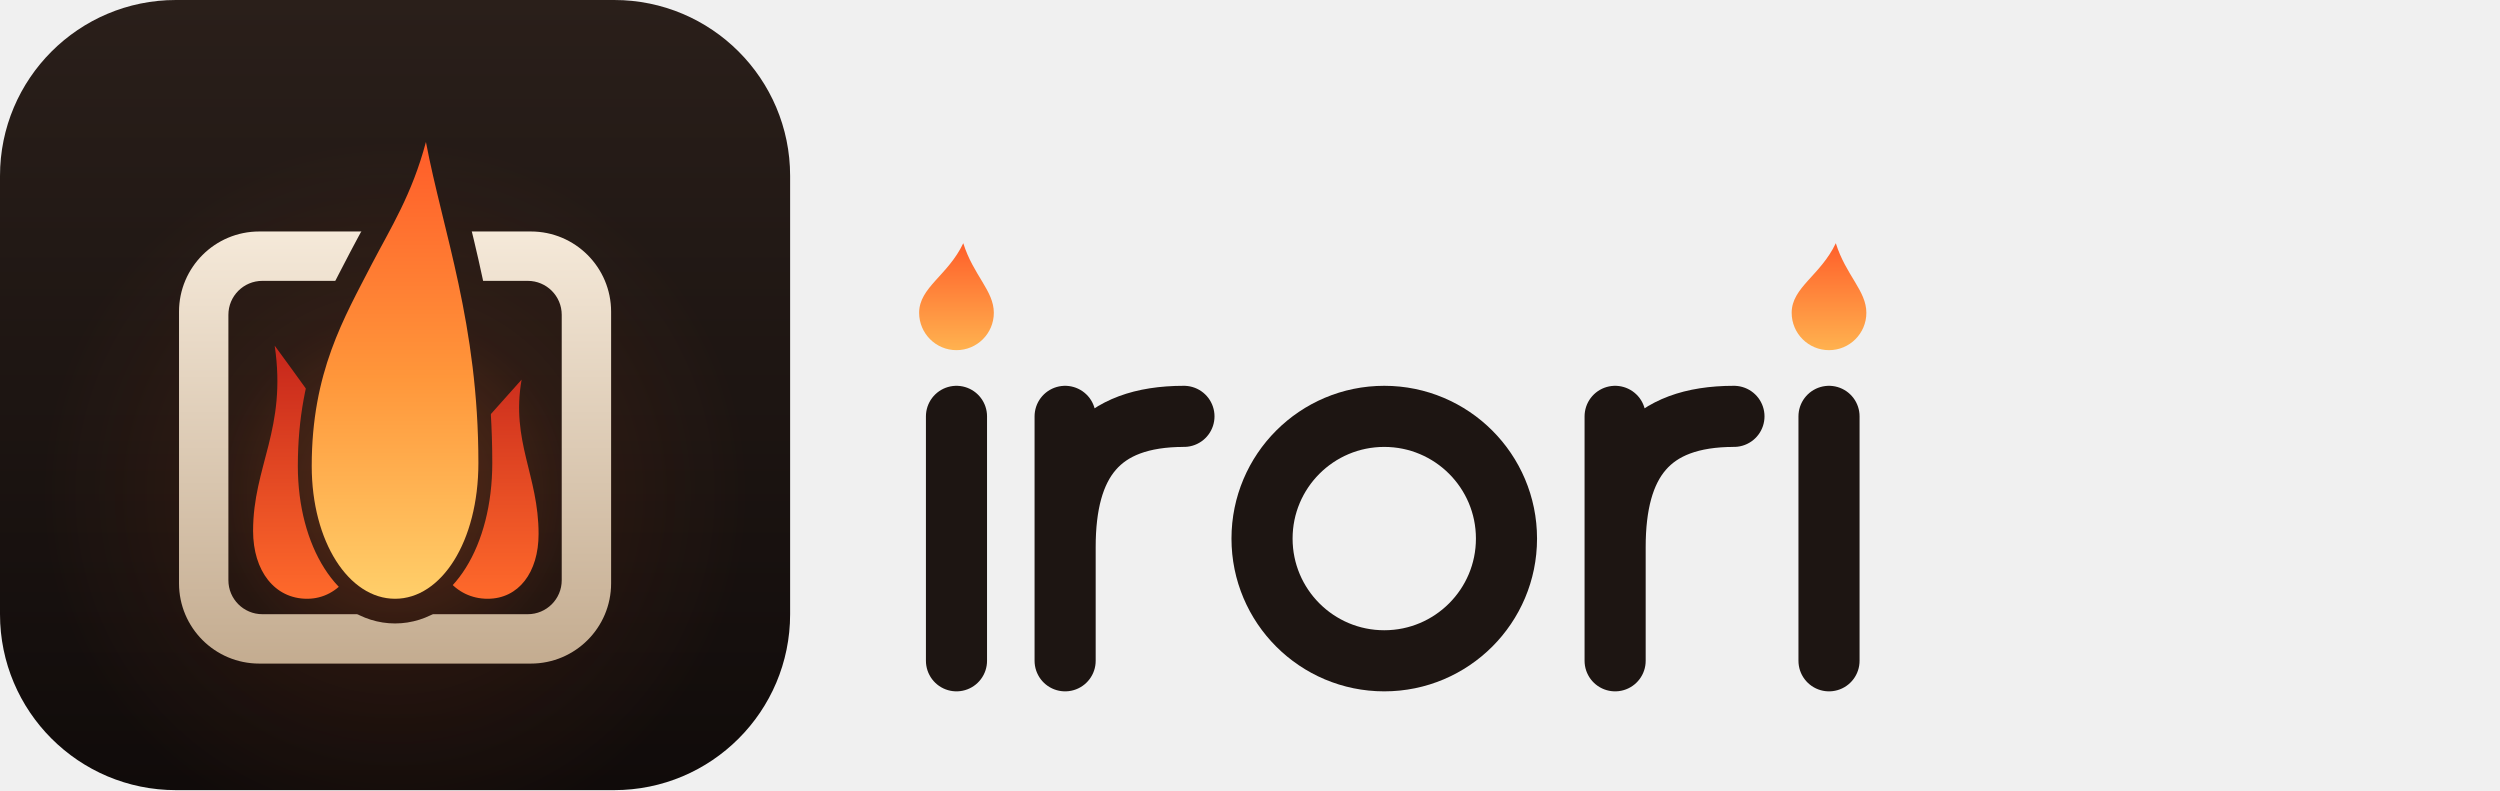
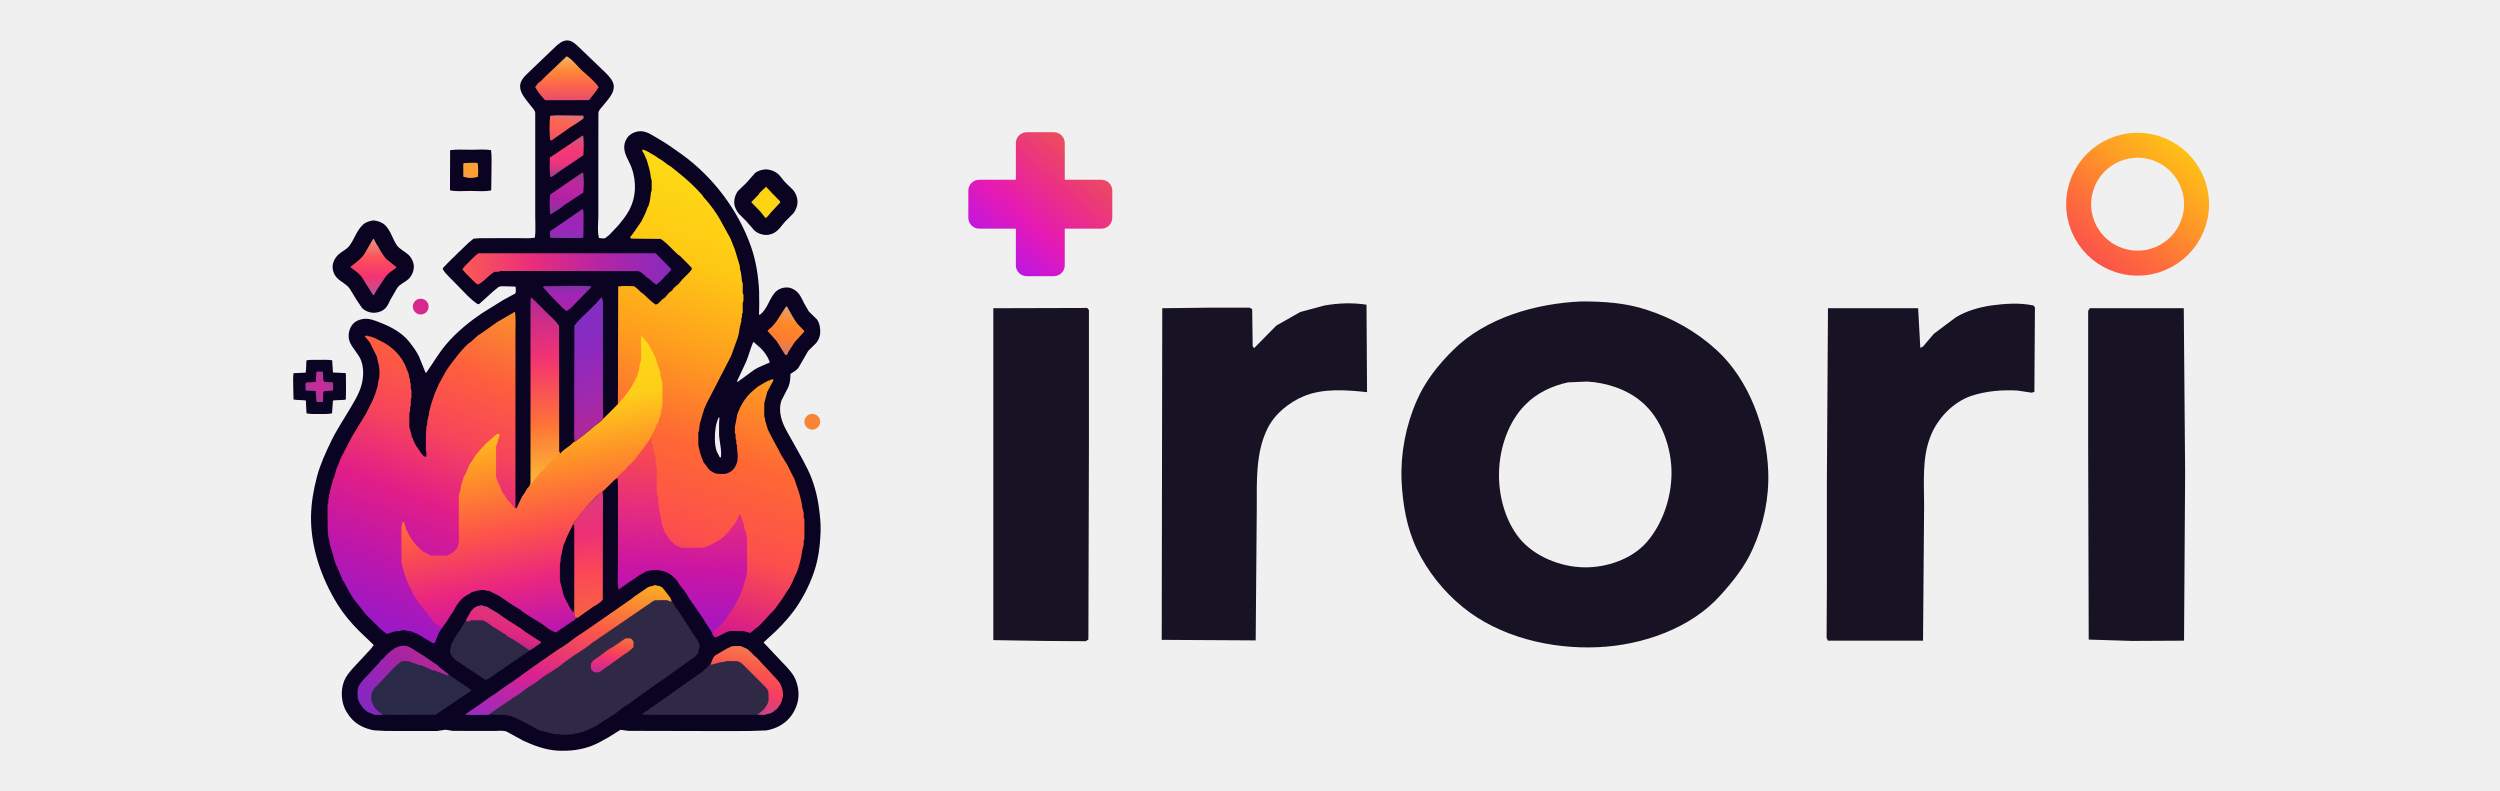
<svg xmlns="http://www.w3.org/2000/svg" viewBox="0 0 1620 512" fill="none">
  <defs>
-     <linearGradient id="tile" x1="0" y1="0" x2="0" y2="1">
-       <stop offset="0" stop-color="#2a1f1a" />
-       <stop offset="1" stop-color="#100b0a" />
-     </linearGradient>
-     <radialGradient id="glow" cx="512" cy="640" r="460" gradientUnits="userSpaceOnUse">
-       <stop offset="0" stop-color="#ff6b2c" stop-opacity="0.30" />
-       <stop offset="0.5" stop-color="#ff6b2c" stop-opacity="0.07" />
-       <stop offset="1" stop-color="#ff6b2c" stop-opacity="0" />
-     </radialGradient>
-     <linearGradient id="frame" x1="0" y1="300" x2="0" y2="860" gradientUnits="userSpaceOnUse">
-       <stop offset="0" stop-color="#f5e9d9" />
-       <stop offset="1" stop-color="#c4ac90" />
-     </linearGradient>
-     <linearGradient id="heart" x1="0" y1="200" x2="0" y2="776" gradientUnits="userSpaceOnUse">
-       <stop offset="0" stop-color="#ff5f2a" />
-       <stop offset="0.5" stop-color="#ff963a" />
-       <stop offset="1" stop-color="#ffcf6a" />
-     </linearGradient>
-     <linearGradient id="tongue" x1="0" y1="470" x2="0" y2="776" gradientUnits="userSpaceOnUse">
-       <stop offset="0" stop-color="#c92a1c" />
-       <stop offset="1" stop-color="#ff6a2b" />
-     </linearGradient>
-     <path id="heart-shape" d="M552 184C574 300 620 420 620 600C620 702 572 776 512 776C452 776 404 702 404 604C404 482 446 412 482 342C506 296 534 252 552 184Z" />
-     <mask id="frame-cut" maskUnits="userSpaceOnUse" x="0" y="0" width="1024" height="1024">
-       <rect width="1024" height="1024" fill="#fff" />
-       <use href="#heart-shape" fill="#000" stroke="#000" stroke-width="64" stroke-linejoin="round" />
-     </mask>
-     <mask id="tongue-cut" maskUnits="userSpaceOnUse" x="0" y="0" width="1024" height="1024">
-       <rect width="1024" height="1024" fill="#fff" />
-       <use href="#heart-shape" fill="#000" stroke="#000" stroke-width="36" stroke-linejoin="round" />
-     </mask>
-     <linearGradient id="spark" x1="0" y1="112" x2="0" y2="238" gradientUnits="userSpaceOnUse">
-       <stop offset="0" stop-color="#ff5f2a" />
-       <stop offset="1" stop-color="#ffb24f" />
+     <linearGradient id="logo_g_outer_left_flame" x1="277.2" y1="368.2" x2="103.6" y2="818.7" gradientUnits="userSpaceOnUse">
+       <stop offset="0.00" stop-color="#f9912d" />
+       <stop offset="0.20" stop-color="#fe603c" />
+       <stop offset="0.40" stop-color="#f7455b" />
+       <stop offset="0.60" stop-color="#e11e88" />
+       <stop offset="0.80" stop-color="#be16ab" />
+       <stop offset="1.00" stop-color="#9819c8" />
+     </linearGradient>
+     <linearGradient id="logo_g_outer_right_flame" x1="687.4" y1="221.5" x2="491.7" y2="801.8" gradientUnits="userSpaceOnUse">
+       <stop offset="0.00" stop-color="#fddb15" />
+       <stop offset="0.20" stop-color="#fec914" />
+       <stop offset="0.40" stop-color="#fe9e1e" />
+       <stop offset="0.60" stop-color="#fe6834" />
+       <stop offset="0.80" stop-color="#fc4f4d" />
+       <stop offset="1.00" stop-color="#d21491" />
+     </linearGradient>
+     <linearGradient id="logo_g_blade_left" x1="349.8" y1="363.8" x2="370.3" y2="624.1" gradientUnits="userSpaceOnUse">
+       <stop offset="0.00" stop-color="#b52998" />
+       <stop offset="0.33" stop-color="#f33372" />
+       <stop offset="0.67" stop-color="#fe7138" />
+       <stop offset="1.00" stop-color="#fabd34" />
+     </linearGradient>
+     <linearGradient id="logo_g_blade_right_bot" x1="410.6" y1="638.6" x2="433.1" y2="806.9" gradientUnits="userSpaceOnUse">
+       <stop offset="0.00" stop-color="#dd3c7f" />
+       <stop offset="0.33" stop-color="#ed3076" />
+       <stop offset="0.67" stop-color="#fb4a55" />
+       <stop offset="1.00" stop-color="#f86146" />
+     </linearGradient>
+     <linearGradient id="logo_g_blade_right_top" x1="388.9" y1="384.4" x2="453.6" y2="544.2" gradientUnits="userSpaceOnUse">
+       <stop offset="0.00" stop-color="#8031c1" />
+       <stop offset="0.33" stop-color="#8b29c0" />
+       <stop offset="0.67" stop-color="#9e29b0" />
+       <stop offset="1.00" stop-color="#b12797" />
+     </linearGradient>
+     <linearGradient id="logo_g_right_pocket" x1="552.3" y1="560.8" x2="537.6" y2="832.3" gradientUnits="userSpaceOnUse">
+       <stop offset="0.00" stop-color="#fa5044" />
+       <stop offset="0.33" stop-color="#e83079" />
+       <stop offset="0.67" stop-color="#ca15a4" />
+       <stop offset="1.00" stop-color="#a017c5" />
+     </linearGradient>
+     <linearGradient id="logo_g_inner_flame" x1="305.6" y1="452.2" x2="372.8" y2="831.3" gradientUnits="userSpaceOnUse">
+       <stop offset="0.00" stop-color="#fdda15" />
+       <stop offset="0.20" stop-color="#fece19" />
+       <stop offset="0.40" stop-color="#fe9028" />
+       <stop offset="0.60" stop-color="#fd5648" />
+       <stop offset="0.80" stop-color="#ea267f" />
+       <stop offset="1.00" stop-color="#b815b3" />
+     </linearGradient>
+     <linearGradient id="logo_g_log_body_0" x1="291.5" y1="788.5" x2="574.5" y2="971.5" gradientUnits="userSpaceOnUse">
+       <stop offset="0.00" stop-color="#2f2946" />
+       <stop offset="1.00" stop-color="#2f2946" />
+     </linearGradient>
+     <linearGradient id="logo_g_log_body_1" x1="503.5" y1="873.5" x2="670.5" y2="943.5" gradientUnits="userSpaceOnUse">
+       <stop offset="0.00" stop-color="#2f2945" />
+       <stop offset="1.00" stop-color="#2f2945" />
+     </linearGradient>
+     <linearGradient id="logo_g_log_body_2" x1="121.5" y1="873.5" x2="253.5" y2="943.5" gradientUnits="userSpaceOnUse">
+       <stop offset="0.00" stop-color="#2b2948" />
+       <stop offset="1.00" stop-color="#2b2948" />
+     </linearGradient>
+     <linearGradient id="logo_g_log_body_3" x1="231.5" y1="816.5" x2="334.5" y2="893.5" gradientUnits="userSpaceOnUse">
+       <stop offset="0.00" stop-color="#2e2847" />
+       <stop offset="1.00" stop-color="#2e2847" />
+     </linearGradient>
+     <linearGradient id="logo_g_log_hi_0_13" x1="420.4" y1="745.6" x2="373.8" y2="971.0" gradientUnits="userSpaceOnUse">
+       <stop offset="0.00" stop-color="#f9ad22" />
+       <stop offset="0.33" stop-color="#fc5a47" />
+       <stop offset="0.67" stop-color="#dc218c" />
+       <stop offset="1.00" stop-color="#982ac1" />
+     </linearGradient>
+     <linearGradient id="logo_g_log_hi_1_16" x1="661.1" y1="856.3" x2="642.4" y2="942.5" gradientUnits="userSpaceOnUse">
+       <stop offset="0.00" stop-color="#f5784c" />
+       <stop offset="0.33" stop-color="#fa554b" />
+       <stop offset="0.67" stop-color="#f53c65" />
+       <stop offset="1.00" stop-color="#c64589" />
+     </linearGradient>
+     <linearGradient id="logo_g_log_hi_2_15" x1="189.6" y1="846.4" x2="98.1" y2="924.9" gradientUnits="userSpaceOnUse">
+       <stop offset="0.00" stop-color="#b42894" />
+       <stop offset="0.33" stop-color="#a623a4" />
+       <stop offset="0.67" stop-color="#9425b8" />
+       <stop offset="1.00" stop-color="#8228bf" />
+     </linearGradient>
+     <linearGradient id="logo_g_log_hi_3_18" x1="308.2" y1="803.0" x2="296.9" y2="844.0" gradientUnits="userSpaceOnUse">
+       <stop offset="0.00" stop-color="#d2397c" />
+       <stop offset="0.33" stop-color="#e32e7c" />
+       <stop offset="0.67" stop-color="#df2582" />
+       <stop offset="1.00" stop-color="#b72987" />
+     </linearGradient>
+     <linearGradient id="logo_g_log_pill" x1="460.2" y1="835.5" x2="449.3" y2="890.2" gradientUnits="userSpaceOnUse">
+       <stop offset="0.00" stop-color="#f27542" />
+       <stop offset="0.33" stop-color="#f94c4c" />
+       <stop offset="0.67" stop-color="#eb307b" />
+       <stop offset="1.00" stop-color="#c42a94" />
+     </linearGradient>
+     <linearGradient id="logo_g_shape_14" x1="391.3" y1="27.5" x2="392.0" y2="88.9" gradientUnits="userSpaceOnUse">
+       <stop offset="0.00" stop-color="#f3b862" />
+       <stop offset="0.33" stop-color="#fd8838" />
+       <stop offset="0.67" stop-color="#fc644d" />
+       <stop offset="1.00" stop-color="#e94d6c" />
+     </linearGradient>
+     <linearGradient id="logo_g_shape_17" x1="121.7" y1="282.5" x2="122.3" y2="360.5" gradientUnits="userSpaceOnUse">
+       <stop offset="0.00" stop-color="#ec957d" />
+       <stop offset="0.33" stop-color="#fc5259" />
+       <stop offset="0.67" stop-color="#f43372" />
+       <stop offset="1.00" stop-color="#bb5696" />
+     </linearGradient>
+     <linearGradient id="logo_g_shape_19" x1="703.8" y1="377.5" x2="691.1" y2="443.3" gradientUnits="userSpaceOnUse">
+       <stop offset="0.00" stop-color="#e0a17a" />
+       <stop offset="0.33" stop-color="#fe8928" />
+       <stop offset="0.67" stop-color="#fe7c2f" />
+       <stop offset="1.00" stop-color="#d47c6c" />
+     </linearGradient>
+     <linearGradient id="logo_g_shape_20" x1="399.6" y1="185.9" x2="383.7" y2="251.2" gradientUnits="userSpaceOnUse">
+       <stop offset="0.00" stop-color="#9c3e8b" />
+       <stop offset="0.33" stop-color="#bf25a2" />
+       <stop offset="0.67" stop-color="#ad22a4" />
+       <stop offset="1.00" stop-color="#853a9f" />
+     </linearGradient>
+     <linearGradient id="logo_g_shape_21" x1="392.8" y1="345.8" x2="389.8" y2="382.4" gradientUnits="userSpaceOnUse">
+       <stop offset="0.00" stop-color="#8032a3" />
+       <stop offset="0.33" stop-color="#9f26b4" />
+       <stop offset="0.67" stop-color="#a524b0" />
+       <stop offset="1.00" stop-color="#a826a8" />
+     </linearGradient>
+     <linearGradient id="logo_g_shape_22" x1="391.0" y1="138.9" x2="392.0" y2="195.1" gradientUnits="userSpaceOnUse">
+       <stop offset="0.00" stop-color="#c65e81" />
+       <stop offset="0.33" stop-color="#f43a73" />
+       <stop offset="0.67" stop-color="#ed347e" />
+       <stop offset="1.00" stop-color="#9d4086" />
+     </linearGradient>
+     <linearGradient id="logo_g_shape_23" x1="396.9" y1="240.5" x2="396.8" y2="280.5" gradientUnits="userSpaceOnUse">
+       <stop offset="0.00" stop-color="#9a2dae" />
+       <stop offset="0.33" stop-color="#9c27b3" />
+       <stop offset="0.67" stop-color="#9b26ba" />
+       <stop offset="1.00" stop-color="#8e2eb3" />
+     </linearGradient>
+     <linearGradient id="logo_g_shape_25" x1="386.4" y1="107.0" x2="381.6" y2="146.1" gradientUnits="userSpaceOnUse">
+       <stop offset="0.00" stop-color="#d97483" />
+       <stop offset="0.33" stop-color="#fd6550" />
+       <stop offset="0.67" stop-color="#fa5b59" />
+       <stop offset="1.00" stop-color="#e85266" />
+     </linearGradient>
+     <linearGradient id="logo_g_shape_26" x1="650.6" y1="226.3" x2="688.4" y2="235.8" gradientUnits="userSpaceOnUse">
+       <stop offset="0.00" stop-color="#f8d126" />
+       <stop offset="0.33" stop-color="#fcd512" />
+       <stop offset="0.67" stop-color="#fdd512" />
+       <stop offset="1.00" stop-color="#f9d02d" />
+     </linearGradient>
+     <linearGradient id="logo_g_shape_27" x1="61.5" y1="477.2" x2="31.9" y2="499.4" gradientUnits="userSpaceOnUse">
+       <stop offset="0.00" stop-color="#943f9a" />
+       <stop offset="0.33" stop-color="#c52c9a" />
+       <stop offset="0.67" stop-color="#c42c99" />
+       <stop offset="1.00" stop-color="#954196" />
+     </linearGradient>
+     <linearGradient id="logo_g_shape_30" x1="262.6" y1="174.8" x2="252.5" y2="197.7" gradientUnits="userSpaceOnUse">
+       <stop offset="0.00" stop-color="#f69f48" />
+       <stop offset="0.33" stop-color="#fd9f2f" />
+       <stop offset="0.67" stop-color="#fca034" />
+       <stop offset="1.00" stop-color="#f49d4b" />
+     </linearGradient>
+     <linearGradient id="logo_g_shape_9" x1="246.7" y1="313.2" x2="537.6" y2="320.2" gradientUnits="userSpaceOnUse">
+       <stop offset="0.00" stop-color="#fa5b55" />
+       <stop offset="0.33" stop-color="#ea2d7b" />
+       <stop offset="0.67" stop-color="#b424a6" />
+       <stop offset="1.00" stop-color="#872bbd" />
+     </linearGradient>
+     <linearGradient id="spark_plus" x1="42.1" y1="8.7" x2="11.0" y2="45.1" gradientUnits="userSpaceOnUse">
+       <stop offset="0.00" stop-color="#eb4c5f" />
+       <stop offset="0.33" stop-color="#eb3085" />
+       <stop offset="0.67" stop-color="#e419b7" />
+       <stop offset="1.00" stop-color="#bd17e1" />
+     </linearGradient>
+     <linearGradient id="spark_ring" x1="446.6" y1="6.2" x2="413.6" y2="46.9" gradientUnits="userSpaceOnUse">
+       <stop offset="0.00" stop-color="#febf17" />
+       <stop offset="0.33" stop-color="#fe9d25" />
+       <stop offset="0.67" stop-color="#fe7238" />
+       <stop offset="1.00" stop-color="#fb534b" />
    </linearGradient>
  </defs>
-   <g transform="scale(0.5)">
-     <rect width="1024" height="1024" rx="228" fill="url(#tile)" />
-     <rect width="1024" height="1024" rx="228" fill="url(#glow)" />
-     <path mask="url(#frame-cut)" fill="url(#frame)" fill-rule="evenodd" d="M336 300H688A104 104 0 0 1 792 404V756A104 104 0 0 1 688 860H336A104 104 0 0 1 232 756V404A104 104 0 0 1 336 300Z            M340 364A44 44 0 0 0 296 408V752A44 44 0 0 0 340 796H684A44 44 0 0 0 728 752V408A44 44 0 0 0 684 364Z" />
-     <g mask="url(#tongue-cut)" fill="url(#tongue)">
-       <path d="M356 448C414 528 470 596 470 680C470 736 440 776 398 776C356 776 328 740 328 688C328 604 372 556 356 448Z" />
-       <path d="M676 492C618 558 560 612 560 686C560 740 590 776 632 776C672 776 698 742 698 692C698 616 662 572 676 492Z" />
+   <g transform="translate(185.32 23.68) scale(0.46465)">
+     <path fill-rule="evenodd" fill="#0a0321" d="M436.5 280.9C439.5 281.3 442.7 282.1 445.5 281.0L451.5 276.0L462.4 264.5C468.6 257.3 474.6 249.9 479.0 241.5C483.5 232.9 486.1 223.2 486.6 213.5C487.1 203.1 485.5 192.3 481.8 182.5C478.3 173.2 471.7 164.4 471.7 154.5C471.6 148.2 474.7 141.3 479.5 137.3C483.6 134.0 489.2 132.0 494.5 132.0C503.6 132.0 511.6 138.2 519.5 142.7C531.0 149.2 541.8 157.0 552.5 164.7C596.0 196.1 631.1 242.9 648.7 293.5C655.5 313.0 658.7 333.9 659.8 354.5L660.0 373.5L659.7 387.5L660.5 388.2C671.6 380.8 673.8 364.7 683.4 355.5C688.0 351.2 695.3 349.2 701.5 350.2C704.7 350.7 707.8 352.3 710.5 354.2C716.2 358.2 719.3 365.2 722.3 371.5L729.2 383.5L740.5 394.5C744.2 399.8 745.5 407.0 745.0 413.5C744.7 418.4 742.7 423.5 739.5 427.3L728.2 438.5L714.5 462.2C711.6 465.8 707.3 468.0 703.5 470.5C703.5 476.6 703.0 482.9 700.7 488.5L691.0 507.5C688.5 514.7 688.5 523.0 690.3 530.5C693.1 542.3 699.9 552.9 705.8 563.5C713.2 576.8 720.8 589.9 727.5 603.5C735.8 620.3 740.8 638.9 743.3 657.5C744.7 668.1 745.9 678.8 745.6 689.5C745.1 703.6 743.9 717.8 740.7 731.5C735.8 752.7 726.4 773.1 714.7 791.5C706.1 805.1 695.3 817.2 683.9 828.5L666.5 844.5L666.4 845.5L694.5 875.2C700.9 881.9 707.5 888.9 710.9 897.5C714.6 906.8 715.9 917.7 713.7 927.5C711.3 937.9 705.5 948.0 697.5 955.0C689.8 961.8 679.6 966.1 669.5 967.7L645.5 968.5L608.5 968.6L477.5 968.3L466.5 966.8L450.5 976.8C443.0 981.1 435.5 985.5 427.5 988.7C411.9 995.0 394.3 996.9 377.5 995.8C361.2 994.6 345.3 988.7 330.5 981.8L307.5 969.2C302.1 967.5 296.2 968.3 290.5 968.4L266.5 968.4L232.5 968.3L222.5 966.7L210.5 968.5L163.5 968.5L138.5 968.4L122.5 967.5C111.5 965.5 100.2 960.6 92.5 952.5C86.4 946.1 81.5 938.1 79.4 929.5C76.9 919.5 77.4 908.1 81.2 898.5C83.7 892.1 88.3 886.7 92.8 881.5L112.3 860.5C115.9 856.7 119.7 853.0 122.3 848.5L101.5 828.5C90.6 817.6 80.5 805.6 72.3 792.5C49.6 756.1 34.4 712.3 34.9 669.5C35.2 650.6 38.4 631.7 43.3 613.5C47.9 596.1 55.6 579.7 63.4 563.5C71.2 547.5 81.2 532.8 90.2 517.5C94.7 509.7 99.5 501.9 102.8 493.5C107.9 480.8 109.5 465.4 105.0 452.5C101.5 442.3 92.1 434.8 88.5 424.6C85.7 416.5 88.3 405.3 94.7 399.5C100.0 394.7 108.4 392.9 115.5 393.9C121.7 394.9 127.6 397.5 133.5 399.8C147.8 405.5 162.1 413.5 171.7 425.5C176.9 432.1 182.0 438.9 185.6 446.5L194.5 468.5L195.5 469.0C204.8 455.9 212.8 441.8 223.2 429.5C237.8 412.2 255.7 397.7 274.5 385.1L303.5 367.1L319.5 358.5C320.7 357.4 320.5 355.2 320.5 353.5L320.3 349.5L319.5 348.7L305.5 348.3C302.5 348.3 299.2 347.9 296.5 349.2L288.5 355.8L269.5 372.9L267.5 373.3C257.3 366.7 249.2 357.1 240.6 348.5L227.5 335.2C224.3 331.9 220.9 328.6 218.7 324.5L219.1 322.5L228.5 312.9L241.2 300.5L254.5 287.7L261.5 281.9L270.5 281.2L284.5 281.2L322.5 281.1C330.7 281.1 339.0 281.9 347.1 280.5C348.5 270.6 347.5 260.5 347.6 250.5L347.6 197.5L347.6 106.5C347.1 102.2 343.1 99.0 340.5 95.5C334.5 87.4 325.9 78.6 326.5 68.5C326.9 61.1 333.1 54.9 338.5 49.9L357.5 31.7L374.4 15.5C379.4 10.7 385.6 5.2 392.5 5.4C399.1 5.5 404.7 11.1 409.5 15.8L426.9 32.5L445.5 50.3C450.8 55.6 456.9 62.0 457.2 69.5C457.5 79.4 449.0 87.7 442.9 95.5C440.2 98.9 436.3 102.2 435.7 106.5L435.6 203.5L435.6 251.5C435.5 261.3 434.0 271.4 436.5 280.9ZM651.5 426.2C647.7 435.1 645.4 444.6 641.7 453.5L629.1 480.5L629.5 481.9L653.4 464.5C660.1 460.4 667.6 457.7 674.8 454.5C671.9 446.1 666.4 438.2 659.6 432.5L652.5 426.2L651.5 426.2ZM603.5 531.0C599.1 540.3 598.0 551.2 598.1 561.5C598.2 567.2 598.8 573.1 600.7 578.5L604.8 586.5L606.5 587.1C607.9 577.0 604.8 566.7 604.0 556.5L604.0 539.5L604.5 531.5L603.5 531.0Z" />
+     <path fill-rule="evenodd" fill="#0a0321" d="M122.5 256.4C128.3 257.1 134.4 259.2 138.5 263.3C145.9 270.7 148.5 281.7 154.2 290.5C158.1 296.4 165.3 299.4 170.5 304.1C175.0 308.2 178.1 314.5 178.3 320.5C178.4 327.0 175.4 334.2 170.5 338.5C165.7 342.8 158.9 345.2 155.2 350.5L145.9 366.5C143.8 370.6 142.1 375.1 139.0 378.5C135.0 382.9 128.4 385.2 122.5 385.2C116.6 385.2 110.1 382.7 106.0 378.5L98.6 367.5L88.8 351.5C84.6 345.5 77.3 342.5 72.1 337.5C67.8 333.5 65.0 327.3 65.0 321.5C64.9 314.9 68.6 308.1 73.5 303.7C78.3 299.3 84.9 296.8 88.7 291.5C95.5 282.1 98.9 270.0 107.5 262.2C111.5 258.6 117.2 257.0 122.5 256.4Z" />
+     <path fill-rule="evenodd" fill="#0a0321" d="M669.5 185.2C674.8 185.6 680.2 187.1 684.5 190.3C689.3 193.8 692.3 199.2 696.4 203.5L707.7 214.5C711.2 219.0 713.4 224.8 713.4 230.5C713.4 236.2 711.1 242.0 707.7 246.5L696.6 257.5C692.2 262.3 688.7 268.1 683.5 272.0C679.6 275.0 674.4 276.7 669.5 276.7C663.8 276.7 657.9 274.4 653.5 270.8L641.9 257.5L631.5 247.0C627.8 242.4 624.9 236.4 625.1 230.5C625.2 225.2 627.1 219.8 630.2 215.5L642.5 203.6L654.0 190.5C658.2 187.0 664.0 185.5 669.5 185.2Z" />
+     <path fill-rule="evenodd" fill="#0a0321" d="M28.6 451.5C34.5 450.6 40.5 450.9 46.5 450.9C52.5 450.9 58.5 450.5 64.4 451.5L65.5 468.5L82.5 469.3L83.5 470.1L83.7 489.5L83.5 505.5L82.7 506.5C77.0 507.2 71.2 506.8 65.5 507.6L64.2 525.5C58.4 526.7 52.4 526.4 46.5 526.4C40.5 526.4 34.5 526.7 28.6 525.5L27.7 507.5C22.0 506.8 16.1 507.2 10.5 506.2L10.1 487.5C10.0 481.5 9.7 475.5 10.5 469.5L27.5 468.7C28.3 463.0 28.0 457.2 28.6 451.5Z" />
+     <path fill-rule="evenodd" fill="#0a0321" d="M228.9 158.5C238.6 157.0 248.6 158.0 258.5 157.9C267.7 157.9 277.0 156.9 286.0 158.5C287.1 167.1 286.6 175.8 286.6 184.5L286.2 214.5C276.9 216.6 267.1 215.3 257.5 215.3C247.9 215.3 238.1 216.4 228.7 214.5L228.9 158.5Z" />
+     <path fill-rule="evenodd" fill="url(#logo_g_outer_left_flame)" d="M319.5 384.3C320.7 394.3 320.0 404.4 320.0 414.5L320.0 464.5L320.0 656.5L322.0 659.5C322.0 660.2 320.5 660.3 320.5 661.0L317.5 660.7L310.8 652.5L307.0 648.5L302.8 641.5L300.2 638.5L293.8 623.5C292.9 620.8 291.3 618.3 291.0 615.5L291.0 569.5L292.8 564.5L293.5 560.0L291.5 560.2L287.9 563.5C282.9 567.4 278.3 571.8 274.0 576.5L272.0 579.5C263.6 588.7 257.0 599.8 252.8 611.5L250.2 615.5C248.0 622.0 245.7 628.6 245.0 635.5L243.0 642.5L243.0 692.5C243.0 700.7 244.6 710.4 239.5 716.9C236.9 720.1 233.4 722.8 229.5 724.2L227.5 725.8L213.5 726.0L201.5 726.0L193.5 722.8C187.9 719.9 183.3 715.2 179.0 710.5L171.2 700.5L164.8 686.5L163.5 685.2C162.3 695.2 163.0 705.4 163.0 715.5L163.0 731.5L164.0 734.5L164.2 738.5L166.8 744.5L167.2 748.5L172.2 761.5L175.8 767.5L181.3 779.5L182.7 780.5L185.8 785.5C188.1 790.0 191.6 793.8 195.0 797.5L200.5 804.9C203.2 808.4 206.6 811.5 208.3 815.5L212.5 818.2L215.5 820.8L217.7 821.5L218.5 823.5L213.2 831.5L207.5 845.7L204.5 845.8L193.5 839.2L183.5 833.2L173.5 829.2L169.5 829.0L166.5 828.0L161.5 828.0L158.5 829.0C155.5 829.3 152.4 829.3 149.5 830.2C146.5 831.2 143.6 832.6 140.5 833.0C133.0 828.0 126.8 821.3 120.5 815.0L111.0 805.5L104.0 796.5L95.2 785.5L88.2 774.5L80.8 760.5L79.2 758.5L73.8 745.5L69.2 735.5L64.8 720.5L61.2 708.5L60.8 704.5L59.0 697.5C58.0 688.2 58.0 678.8 58.0 669.5L58.0 653.5L59.0 650.5L59.0 645.5L60.0 642.5L60.0 639.5L61.0 636.5C61.5 631.4 63.2 626.4 64.8 621.5L65.2 618.5L66.8 615.5L70.2 603.5L77.2 586.5L92.2 557.5L111.8 525.5L120.8 507.5L124.8 497.5L127.8 487.5L129.0 479.5L130.0 476.5C130.8 468.9 130.6 460.8 128.2 453.5L126.8 446.5L116.8 426.5L110.2 418.5L110.3 417.5L112.5 417.0L115.5 418.0C121.6 418.7 127.0 422.2 132.5 424.8C148.4 432.3 162.7 446.8 168.2 463.5L170.8 469.5L172.2 476.5L173.0 478.5L173.0 481.5L174.0 484.5L174.0 490.5L175.0 493.5L175.0 503.5L174.0 506.5L174.0 514.5L173.0 517.5L173.0 522.5L172.0 525.5L172.0 544.5L174.8 554.5L175.2 557.5L176.8 560.5C178.5 565.7 181.1 570.8 184.5 575.1C187.4 578.8 189.4 583.7 193.5 585.8L195.5 586.2L196.0 581.5C195.8 579.5 195.0 577.5 195.0 575.5C195.0 564.8 194.9 554.1 196.0 543.5L197.0 540.5L197.0 536.5L199.0 528.5C200.1 518.2 203.9 508.3 207.2 498.5L213.2 484.5L219.8 472.5C224.5 463.3 231.1 455.1 237.5 446.9C242.7 440.2 248.2 433.7 254.5 428.0L257.5 426.0L268.1 416.5L272.9 413.5L279.5 408.8L294.5 398.2L318.5 384.2L319.5 384.3Z" />
+     <path fill-rule="evenodd" fill="url(#logo_g_outer_right_flame)" d="M497.0 157.5C503.4 158.8 508.7 163.3 514.5 166.2L519.5 169.8C524.0 172.1 528.1 175.3 532.1 178.5L536.9 181.5L548.1 190.5C559.6 199.5 570.2 209.7 580.0 220.5L582.0 223.5C592.2 234.7 601.3 247.0 608.2 260.5L619.8 281.5L625.8 296.5L632.8 319.5L633.2 324.5C635.0 329.9 635.4 335.8 636.0 341.5L636.2 342.5L636.5 343.0L636.8 343.5L637.0 344.5L637.0 345.5L637.0 346.5L637.0 347.5L637.0 348.5L637.0 349.5L637.0 350.5L637.0 351.5L637.0 352.5L637.0 353.5L637.0 354.5L637.0 355.5L637.0 356.5L637.0 357.5L637.2 358.5L637.5 359.0L637.8 359.5L638.0 360.5L638.0 361.5L638.0 362.5L638.0 363.5L638.0 364.5L638.0 365.5L638.0 366.5L638.0 367.5L638.0 368.5L637.0 371.5L637.0 384.5L636.8 385.5L636.5 386.0L636.2 386.5L636.0 387.5L636.0 388.5L636.0 389.5L636.0 390.5L635.8 391.5L635.5 392.0L635.2 392.5L635.0 393.5L635.0 394.5L635.0 395.5L635.0 396.5L635.0 397.5L634.8 398.5L634.5 399.0L634.2 399.5L634.0 400.5L634.0 401.5L633.8 402.5L633.5 403.0L633.2 403.5L633.0 404.5C632.4 409.9 631.5 415.3 629.8 420.5L620.8 445.5L586.2 512.5L583.2 519.5L577.2 539.5L576.0 549.5L575.0 552.5L575.0 569.5L577.0 578.5L578.8 584.5L582.2 593.5L586.5 599.1C588.4 601.5 589.8 604.4 592.5 605.8L597.5 608.8C600.7 609.8 604.1 610.0 607.5 610.0L613.5 609.8C616.7 608.7 620.0 607.3 622.5 605.0C625.5 602.3 627.5 598.4 628.8 594.5C630.9 588.2 629.7 581.1 629.0 574.5L629.0 570.5L628.0 567.5L628.0 563.5L627.0 560.5L627.0 555.5L626.0 552.5L626.0 544.5L628.0 534.5L629.2 527.5C633.7 514.1 641.8 501.2 652.9 492.5C655.4 490.5 657.7 488.2 660.5 486.8C664.9 484.5 668.8 481.3 673.5 479.8L677.5 478.0L679.5 478.3L679.8 479.5L671.2 495.5L667.0 511.5L667.0 522.5L667.0 529.5L668.0 532.5L668.2 535.5L672.2 548.5L676.8 557.5L691.2 584.5L699.8 598.5L705.2 609.5L708.8 616.5C713.2 629.6 718.5 642.7 720.0 656.5L722.0 664.5L722.0 670.5L723.0 673.5L723.0 700.5L722.0 703.5L722.0 708.5L720.0 716.5C718.9 726.7 716.0 736.7 712.8 746.5L709.2 753.5C707.4 759.1 704.5 764.3 701.8 769.5L700.2 771.5L691.2 785.5L681.0 799.5L674.0 806.5C668.9 812.1 664.1 817.9 658.5 823.0L655.5 825.0C652.9 827.4 650.4 829.8 647.5 831.8L637.5 829.0L620.5 829.0C613.0 829.8 606.7 835.4 599.5 837.8L597.5 837.7L595.2 834.5L595.3 825.5C600.5 822.7 605.3 818.5 608.3 813.5L609.7 812.5C611.8 809.1 614.8 806.2 616.3 802.5L621.5 795.9L629.8 780.5L635.8 765.5L637.2 759.5L640.0 751.5L640.0 748.5L641.0 745.5L641.0 723.5L641.0 700.5L640.2 698.5L639.8 694.5L637.2 687.5L636.8 683.5L633.8 674.5L632.5 673.7C627.4 682.1 621.8 690.4 614.5 697.0C611.7 699.6 608.9 702.5 605.5 704.2L600.5 707.8L590.5 712.8L584.5 714.2L582.5 715.0L563.5 715.0L550.5 715.0C546.1 714.5 541.8 712.0 538.5 709.0C535.1 705.9 531.9 702.6 529.8 698.5L527.2 695.5L522.2 682.5L522.0 679.5L521.0 676.5L520.0 668.5L518.2 662.5L518.0 657.5L517.0 654.5L517.0 644.5L515.0 639.5L515.0 602.5L513.0 591.5L512.8 585.5L511.0 581.5L509.8 572.5L508.0 567.5L508.0 561.5L507.0 556.5L512.8 545.5L514.2 540.5L517.8 534.5L518.2 531.5L520.8 524.5L522.0 515.5L523.0 512.5L523.0 484.5L520.2 474.5L519.8 469.5L515.2 456.5L514.8 453.5L512.8 448.5L504.2 432.5C503.1 430.3 501.6 428.3 500.0 426.5L498.5 424.3L497.5 424.3C496.3 434.0 498.0 443.8 497.0 453.5L495.0 461.5C493.6 474.8 486.8 487.6 478.5 498.1L474.0 504.5L469.5 509.1L465.5 513.8L463.5 513.9L462.8 513.5L463.0 484.5L463.0 436.5L463.3 348.5C470.7 347.6 478.1 347.8 485.5 348.2C489.2 350.7 492.2 354.0 495.5 357.0L498.5 359.0C504.1 364.1 509.2 369.7 515.5 373.8L518.5 372.8L525.5 366.0L528.5 364.0L534.0 357.5L538.5 354.0L541.0 350.5L547.5 345.0L553.0 338.5C557.3 333.8 562.5 329.8 566.0 324.5L565.8 322.5L560.0 316.5L549.5 306.0L546.5 304.0C538.5 296.7 531.5 288.1 522.5 282.2L495.5 282.0L481.5 281.8L480.2 280.5L480.2 279.5L484.8 273.5L495.8 257.5C498.9 251.3 502.0 245.1 504.2 238.5L505.8 235.5C507.7 229.7 508.4 223.6 509.0 217.5L510.0 214.5L510.0 200.5L509.0 197.5C508.1 188.6 505.6 180.0 502.8 171.5L498.8 162.5L497.2 160.5L497.0 157.5Z" />
+     <path fill-rule="evenodd" fill="url(#logo_g_blade_left)" d="M341.5 364.3L342.5 364.2L348.5 370.0C353.0 374.1 357.2 378.7 361.5 383.0C368.1 389.6 375.7 395.6 380.8 403.5L381.0 496.5L381.0 578.5L382.5 581.5L381.0 584.5L381.0 591.5L380.5 592.7L374.3 597.5L372.5 600.0C370.0 602.3 367.4 604.6 365.7 607.5L362.0 610.5L355.5 618.1L348.5 627.1L344.5 631.8L340.5 631.7L339.5 626.5L340.8 624.5L341.0 621.5L341.0 594.5L341.0 514.5L341.0 417.5L341.0 385.5C341.0 378.4 340.7 371.3 341.5 364.3Z" />
+     <path fill-rule="evenodd" fill="url(#logo_g_blade_right_bot)" d="M441.5 634.8C442.5 642.6 442.0 650.6 442.0 658.5L442.0 697.5L441.8 785.5C438.0 789.5 433.4 792.7 428.5 795.2L418.5 802.2L406.5 810.8L403.3 810.5L402.0 807.5L402.0 796.5L402.0 779.5L402.0 715.5L402.0 694.5L402.0 682.5L400.7 680.5L400.8 679.5L415.3 659.5L427.5 647.0L439.5 635.2L441.5 634.8Z" />
+     <path fill-rule="evenodd" fill="url(#logo_g_blade_right_top)" d="M440.5 363.8L442.0 369.5L442.0 408.5L442.0 488.5L442.0 514.5L442.5 532.5C438.8 536.9 433.8 540.1 429.5 544.0L419.1 552.5L410.5 559.2L403.5 564.8L402.5 564.7C401.5 556.0 402.0 547.2 402.0 538.5L402.0 496.5L402.2 403.5C407.6 395.3 415.5 389.0 422.5 382.0L433.0 371.5C435.4 368.8 437.6 365.9 440.5 363.8Z" />
+     <path fill-rule="evenodd" fill="url(#logo_g_right_pocket)" d="M508.5 556.1L509.2 556.5L510.0 559.5L510.0 565.5L511.8 570.5L513.0 579.5L515.0 584.5L516.0 597.5L517.0 600.5L517.0 637.5L519.0 642.5L519.0 652.5L520.0 655.5L520.2 660.5L522.0 666.5C522.4 670.2 523.6 673.8 524.0 677.5L524.2 680.5L529.2 693.5L531.8 696.5C533.9 700.6 537.1 703.9 540.5 707.0C543.8 710.0 548.1 712.5 552.5 713.0L564.5 713.0L580.5 713.0C585.1 712.5 589.3 710.2 593.5 708.2C598.6 705.8 603.5 703.0 607.9 699.5C613.1 695.4 617.4 690.3 621.5 685.1L627.8 676.5L632.3 666.5L633.5 666.3C635.8 671.2 637.1 676.4 638.8 681.5L639.2 685.5L641.8 692.5L642.2 696.5L643.0 698.5L643.0 721.5L643.0 747.5L642.0 750.5L642.0 753.5L639.2 761.5L637.8 767.5L631.8 782.5L629.2 786.5C625.5 796.9 617.4 805.1 611.7 814.5L603.5 823.7L597.3 827.5L596.5 835.2L595.2 834.5C592.5 826.8 586.5 820.7 582.8 813.5L576.8 804.5L562.2 783.5C558.6 776.4 553.4 770.2 548.5 763.9L545.5 759.1C541.1 753.5 535.2 748.5 528.5 746.2C520.0 743.4 510.0 743.4 501.5 746.2L495.5 749.8C492.4 751.3 489.6 753.4 486.9 755.5L479.1 760.5L464.5 770.8L463.5 770.7C461.9 757.4 463.0 743.9 463.0 730.5L463.0 658.5L463.0 630.5L462.5 615.8L460.5 616.2L460.0 613.5C462.9 609.2 467.0 605.9 470.9 602.5L474.5 598.0L484.5 587.9L498.8 569.5L506.5 557.1L508.5 556.1Z" />
+     <path fill-rule="evenodd" fill="url(#logo_g_inner_flame)" d="M495.5 418.3L496.5 418.2L502.5 425.0C504.1 426.6 505.2 428.5 506.2 430.5L514.8 446.5L518.2 457.5C519.3 460.9 520.7 464.1 521.8 467.5L522.2 472.5L525.0 482.5L525.0 502.5C525.0 509.2 525.3 516.2 523.2 522.5L522.8 526.5L520.2 533.5L519.8 536.5L516.2 542.5L514.8 547.5L506.8 562.5L498.5 574.1L486.0 590.5L475.0 601.5L472.9 604.5L469.5 607.0L463.0 613.5L460.9 616.5L458.5 618.0L452.0 624.5L442.5 633.7C435.4 638.0 429.9 644.6 424.0 650.5C419.5 655.0 415.4 659.9 411.5 664.9L406.8 671.5L401.5 678.1L398.2 684.5C394.9 691.4 391.2 698.2 388.8 705.5L387.2 708.5L383.0 727.5L383.0 732.5L382.0 735.5L382.0 746.5L382.0 758.5L384.8 769.5L387.2 779.5L394.8 794.5L397.8 799.5L400.5 802.8C401.3 802.8 400.7 800.3 401.5 800.5L402.2 808.5L404.3 811.5L403.9 812.5L376.5 831.0C372.0 829.6 367.8 827.4 364.1 824.5L358.5 820.2L338.5 807.8L329.5 801.8L326.5 799.2L317.5 793.8L308.5 787.8L297.5 780.2L283.5 773.2L279.5 772.8L277.5 772.0C271.1 771.3 264.5 773.1 258.5 775.2L256.5 776.8C252.0 779.1 247.4 781.7 244.0 785.5C239.4 790.5 235.9 796.5 232.8 802.5L229.2 807.5C226.1 813.7 221.7 819.2 217.5 824.8C213.6 822.8 210.2 819.9 206.5 817.7L202.7 811.5L189.5 795.1L185.3 790.5L180.7 782.5L179.3 781.5L173.8 769.5L170.2 763.5L166.8 753.5L165.2 750.5L164.8 746.5L162.0 739.5L162.0 736.5L161.0 733.5L161.0 708.5L161.0 691.5C161.0 687.1 160.8 682.6 162.2 678.5L163.5 676.7L164.8 677.5L167.2 686.5L169.8 691.5C172.7 697.6 176.4 703.5 181.0 708.5C182.9 710.6 185.0 712.5 187.0 714.5L190.5 717.8L202.5 723.8L212.5 724.0L225.5 723.8L227.5 722.2C231.2 720.9 234.4 718.4 237.0 715.5C242.5 709.5 241.0 699.6 241.0 691.5L241.0 640.5L243.0 633.5C243.7 626.6 246.0 620.0 248.2 613.5L250.8 609.5C252.4 605.1 254.1 600.7 256.2 596.5L259.8 591.5L263.5 585.1L270.5 576.9C275.0 571.2 280.2 566.0 285.9 561.5C289.1 559.0 291.7 555.5 295.5 554.2L297.7 554.5L298.0 555.5L294.8 566.5L293.0 571.5L293.0 613.5C293.6 618.8 297.1 623.4 298.8 628.5L302.2 636.5L304.8 639.5L308.5 645.9L312.5 650.1L319.5 658.3L320.5 658.2L321.7 657.5L329.2 641.5L332.8 636.5L336.5 630.1L342.0 624.5L345.5 619.1L354.3 608.5L360.7 602.5L365.5 596.3L368.0 594.5C370.3 592.0 372.6 589.4 375.5 587.7L378.5 583.3L381.5 582.8L384.5 579.2L389.5 575.0L395.9 570.5L401.1 565.5L403.9 564.5C412.5 557.7 421.4 551.4 429.5 544.0L438.5 537.0L466.0 509.5L468.0 506.5L472.5 501.9L476.5 496.1L480.8 490.5L489.8 473.5C491.3 469.0 492.5 464.3 493.0 459.5L495.0 451.5C496.2 440.5 494.2 429.3 495.5 418.3Z" />
+     <path fill-rule="evenodd" fill="url(#logo_g_log_body_0)" d="M250.8 945.5L251.1 944.5L265.5 934.8L275.5 927.8L291.5 916.8L301.1 909.5L331.5 888.8L344.5 879.2L413.5 831.8L482.5 783.8L485.5 781.2L504.5 768.2C507.0 766.9 509.9 766.7 512.5 765.8L514.5 765.0L517.5 765.8L520.5 766.2L524.5 768.2L528.2 772.5L531.2 776.5L535.8 782.5L541.2 792.5L548.8 803.5L570.2 836.5L573.8 841.5L576.8 848.5C577.3 850.1 576.7 851.9 576.2 853.5L574.8 859.5L571.0 864.5L551.1 878.5L533.5 891.2L523.5 898.2L510.5 907.2L485.5 925.2L479.5 929.8C472.0 933.6 465.5 939.3 458.9 944.5L451.5 949.2L438.5 957.2L433.5 960.8C424.0 965.6 414.1 970.9 403.5 972.0L400.5 973.0L384.5 974.0L381.5 973.0L374.5 973.0L354.5 967.8C349.9 966.3 345.8 963.4 341.5 961.2C331.9 956.3 322.7 950.6 312.5 947.2L309.5 947.0L306.5 946.0L293.5 946.0L287.5 945.5L285.5 946.0L270.5 946.0C263.9 946.0 257.3 946.4 250.8 945.5ZM425.2 874.5L425.2 882.5L428.5 885.8C430.3 886.7 432.5 887.2 434.5 887.0C438.2 886.6 441.2 883.8 444.1 881.5L454.1 874.5L472.5 861.2C477.2 858.8 481.2 855.3 484.8 851.5L484.8 843.5L483.5 842.0L480.5 839.2L473.5 839.2L456.5 850.8C449.8 854.2 443.8 858.9 437.9 863.5L428.5 870.0L425.2 874.5Z" />
+     <path fill-rule="evenodd" fill="url(#logo_g_log_body_1)" d="M496.8 945.5L497.1 944.5L501.5 941.2L504.9 939.5C507.4 937.5 509.7 935.2 512.5 933.8L522.5 926.8L580.9 885.5C584.4 882.7 587.7 879.6 590.5 876.1L592.8 873.5L598.0 863.5L607.5 857.8C612.8 855.1 617.6 850.6 623.5 850.0L634.5 850.2L643.5 854.2L646.5 857.0C648.4 858.7 650.3 860.6 652.0 862.5L657.5 867.3L665.5 876.0L678.5 890.0C683.6 895.1 688.9 900.7 691.2 907.5L693.0 912.5C694.3 924.4 686.8 940.0 675.5 943.8L667.5 946.0L649.5 946.0L614.5 946.0L538.5 946.0L513.5 946.0L496.8 945.5Z" />
+     <path fill-rule="evenodd" fill="url(#logo_g_log_body_2)" d="M258.5 911.5L257.5 913.0L246.5 920.2L240.5 924.2L227.5 933.2L208.5 945.8L158.5 946.0L123.5 945.8L115.5 942.8C111.1 940.5 107.0 936.9 104.8 932.5C103.1 929.2 100.4 926.2 100.0 922.5C99.5 917.5 99.6 912.3 101.2 907.5C103.6 900.3 109.7 894.8 115.0 889.5L128.5 875.0L132.0 870.5L136.7 866.5L143.5 859.0C147.8 855.1 153.0 852.0 158.5 850.2L167.5 850.0C171.2 850.4 174.2 853.1 177.5 854.8L199.5 868.8L206.1 873.5L210.9 876.5L214.5 880.0L228.1 890.5C237.8 898.1 248.7 904.0 258.5 911.5Z" />
+     <path fill-rule="evenodd" fill="url(#logo_g_log_body_3)" d="M355.8 845.5L307.5 878.2L301.5 882.8C293.7 886.8 287.5 893.5 279.5 897.0L277.5 896.8L249.5 878.2L240.5 872.2C235.5 869.6 231.0 864.9 229.2 859.5C228.4 857.0 228.9 854.0 229.8 851.5L230.2 848.5L235.2 838.5L242.8 827.5L251.8 812.5L254.2 807.5L257.8 802.5L263.5 796.2L267.5 794.2L270.5 793.8L272.5 793.0L274.5 793.8L280.5 795.2L284.5 797.8L295.9 804.5L304.5 810.8L325.5 824.2L331.5 828.8L345.5 837.8L355.5 844.3L355.8 845.5Z" />
+     <path fill-rule="evenodd" fill="url(#logo_g_log_hi_0_13)" d="M537.7 787.5L536.5 788.0L531.5 786.0L521.5 786.0L514.5 786.2C510.0 787.7 506.7 791.6 502.5 793.8L467.5 817.8L427.5 845.2L417.5 852.8L401.1 863.5L394.5 868.2L387.5 873.2L380.5 878.8L368.5 886.8C361.4 890.4 355.2 895.6 348.9 900.5L336.1 908.5C329.8 913.4 323.6 918.6 316.5 922.2L313.5 924.8L300.5 933.2L282.5 945.8L270.5 946.0C263.9 946.0 257.3 946.4 250.8 945.5L251.1 944.5L265.9 934.5L284.5 921.2L291.9 916.5L305.5 906.8C308.7 905.1 311.3 902.4 314.5 900.8L344.5 879.2L367.5 863.2L380.5 854.2C388.7 850.0 395.9 844.2 403.1 838.5L423.9 824.5L482.5 783.8L485.5 781.2L504.5 768.2C507.0 766.9 509.9 766.7 512.5 765.8L514.5 765.0L517.5 765.8L520.5 766.2L524.5 768.2L528.2 772.5L531.2 776.5L535.8 782.5C536.6 784.1 537.1 785.8 537.7 787.5Z" />
+     <path fill-rule="evenodd" fill="url(#logo_g_log_hi_1_16)" d="M657.5 945.5C661.0 942.8 664.8 940.4 667.5 936.9C670.1 933.6 672.6 929.7 673.0 925.5L673.0 919.5L672.8 913.5C671.5 909.7 668.3 906.8 665.5 904.0L654.5 893.0L641.5 880.0C638.7 877.2 636.0 874.0 632.5 872.2C629.5 870.7 625.9 871.0 622.5 871.0L614.5 871.0L611.5 872.0C608.8 872.3 606.1 872.4 603.5 873.2L593.5 876.0L592.3 875.5C593.7 871.3 595.0 866.8 598.0 863.5L614.5 853.8L622.5 850.2L629.5 850.0L634.5 850.2L643.5 854.2L646.5 857.0C648.4 858.7 650.3 860.6 652.0 862.5L657.5 867.3L663.5 874.0L678.0 889.5C680.8 892.6 683.9 895.6 686.5 898.9L688.8 901.5C691.7 907.3 693.7 914.0 693.0 920.5L692.2 922.5L691.8 925.5C690.3 930.0 687.7 934.3 684.5 937.9L682.1 939.5C680.0 941.1 678.0 943.0 675.5 943.8L669.5 945.2L667.5 946.0L657.5 945.5Z" />
+     <path fill-rule="evenodd" fill="url(#logo_g_log_hi_2_15)" d="M226.5 890.7L225.5 891.0L220.5 889.2C216.1 887.7 211.9 885.7 207.5 884.2L204.5 883.8L189.5 877.2L183.5 875.8L170.5 871.0L161.5 871.2C152.1 877.4 145.0 886.5 137.0 894.5L125.7 906.5L124.3 907.5L119.2 915.5L119.0 921.5L119.0 926.5L123.5 935.9L129.5 941.8L133.9 944.5L134.2 945.5L124.5 946.0L119.5 944.2C116.9 943.3 114.3 942.2 112.1 940.5C106.7 936.2 102.4 930.1 100.2 923.5L100.0 911.5C101.1 901.0 112.0 894.2 118.5 885.9C122.0 881.5 126.2 877.7 130.0 873.5L132.0 870.5L136.7 866.5C138.9 862.8 142.5 860.2 145.9 857.5L151.5 853.2C156.6 850.6 163.0 848.4 168.5 850.2C176.9 853.0 183.7 859.2 191.5 863.2L196.5 866.8L210.9 876.5L215.1 880.5L226.8 889.5L226.5 890.7Z" />
+     <path fill-rule="evenodd" fill="url(#logo_g_log_hi_3_18)" d="M355.8 845.5L348.5 850.2L345.9 852.5L339.5 856.0C329.6 849.4 320.1 842.2 309.5 836.8L306.5 834.2L291.5 824.8C285.6 821.8 280.8 816.3 274.5 814.2L258.5 814.0L254.5 815.8L251.5 815.7L251.2 813.5L255.8 805.5C257.6 801.9 259.9 798.0 263.5 796.2L267.5 794.2L270.5 793.8L272.5 793.0L274.5 793.8L280.5 795.2L284.5 797.8L295.9 804.5L307.5 812.8L328.5 826.2L334.5 830.8L355.7 844.5L355.8 845.5Z" />
+     <path fill-rule="evenodd" fill="url(#logo_g_log_pill)" d="M482.0 840.5L484.8 843.5L484.8 851.5C481.2 855.3 477.2 858.8 472.5 861.2L454.1 874.5L444.1 881.5C441.2 883.8 438.2 886.6 434.5 887.0C432.5 887.2 430.3 886.7 428.5 885.8L425.2 882.5L425.2 874.5L428.5 870.0L437.9 863.5C443.8 858.9 449.8 854.2 456.5 850.8L473.5 839.2L480.5 839.2L482.0 840.5Z" />
+     <path fill-rule="evenodd" fill="url(#logo_g_shape_14)" d="M391.5 27.5C400.2 32.5 406.1 41.3 413.5 48.0C421.3 55.1 430.1 61.7 436.0 70.5C432.3 77.1 427.2 82.7 422.5 88.7L361.5 88.8C355.9 83.6 351.4 77.1 347.5 70.5L351.5 65.0L354.5 63.0L363.0 54.5L391.5 27.5Z" />
+     <path fill-rule="evenodd" fill="url(#logo_g_shape_17)" d="M121.5 282.3L122.7 282.5L126.2 289.5L127.8 291.5C131.1 298.0 135.0 304.2 139.5 309.9L153.5 321.1L153.8 322.5C148.9 326.2 143.3 329.3 139.5 334.1L127.2 352.5L122.5 360.7L121.5 360.7L105.5 335.1C101.2 329.6 95.1 325.7 89.5 321.5C95.0 316.9 101.1 312.8 106.0 307.5C108.9 304.3 111.2 300.4 113.2 296.5L121.5 282.3Z" />
+     <path fill-rule="evenodd" fill="url(#logo_g_shape_19)" d="M697.5 376.2L698.7 376.5C703.6 384.6 707.6 393.4 713.5 400.9L722.8 410.5L722.8 411.5L709.5 426.1L700.2 440.5L699.5 442.9L697.5 444.5L695.5 442.9L684.5 425.1L671.5 410.5C673.2 408.4 675.5 406.8 677.5 405.0L683.5 397.9L697.5 376.2Z" />
+     <path fill-rule="evenodd" fill="url(#logo_g_shape_20)" d="M414.5 189.8C415.7 198.9 415.4 208.3 414.7 217.5L386.5 236.2L383.5 238.8L369.5 247.8L368.5 247.7C367.4 238.7 367.6 229.5 368.3 220.5L395.5 201.8L412.5 190.2L414.5 189.8Z" />
+     <path fill-rule="evenodd" fill="url(#logo_g_shape_21)" d="M425.7 348.5L425.8 349.5L409.5 366.0C403.7 371.8 398.4 378.4 391.5 383.0C386.6 379.7 382.7 375.2 378.5 371.0C371.6 364.1 364.8 357.0 358.5 349.5L359.5 348.2L386.5 348.0C399.6 348.0 412.7 346.9 425.7 348.5Z" />
+     <path fill-rule="evenodd" fill="url(#logo_g_shape_22)" d="M414.5 138.3C415.6 147.3 415.3 156.5 414.8 165.5L388.5 183.2L370.5 195.8L368.5 195.7C367.4 186.7 367.7 177.5 368.2 168.5L390.9 153.5L403.5 144.8L413.5 138.2L414.5 138.3Z" />
+     <path fill-rule="evenodd" fill="url(#logo_g_shape_23)" d="M414.5 240.8C415.3 246.9 415.0 253.2 415.0 259.5L414.7 280.5C407.3 281.4 399.9 281.0 392.5 281.0L368.5 280.7C368.1 277.6 368.1 274.5 368.3 271.5L380.5 263.2L412.5 241.2L414.5 240.8Z" />
+     <path fill-rule="evenodd" fill="url(#logo_g_shape_25)" d="M368.3 110.5C377.3 109.4 386.4 110.0 395.5 110.0L414.5 110.3L415.0 111.5L414.8 114.5L406.5 120.2L395.5 127.2L370.5 144.8L368.5 144.7C367.1 133.4 367.4 121.8 368.3 110.5Z" />
+     <path fill-rule="evenodd" fill="url(#logo_g_shape_26)" d="M669.5 209.5L678.5 219.0L688.8 229.5L689.3 231.5L677.0 244.5C674.6 247.1 672.7 250.3 669.9 252.5L668.5 252.8L661.0 243.5L649.2 231.5L649.2 230.5L659.0 220.5L661.0 217.5L669.5 209.5Z" />
+     <path fill-rule="evenodd" fill="url(#logo_g_shape_27)" d="M42.5 467.3L51.5 467.3L52.0 478.5L53.3 481.5L65.5 482.3C66.0 486.1 66.0 489.9 65.5 493.7L53.1 494.5L52.0 496.5C51.5 500.9 52.0 505.3 51.5 509.7L42.5 509.7L41.5 494.3L27.5 493.7L27.0 484.5L28.1 482.5L41.5 481.7L42.5 467.3Z" />
+     <path fill-rule="evenodd" fill="url(#logo_g_shape_30)" d="M248.1 176.5L260.5 176.0L266.5 176.2L267.5 177.1C268.2 183.2 268.2 189.4 267.7 195.5C263.2 197.1 258.2 197.5 253.5 197.0L247.3 195.5L247.2 177.5L248.1 176.5Z" />
+     <path fill-rule="evenodd" fill="url(#logo_g_shape_9)" d="M268.5 302.2L515.5 302.2L537.5 324.5L535.5 327.8L534.3 328.5L531.9 331.5L530.3 332.5L524.5 339.0C522.0 341.5 519.4 344.0 516.5 346.0C512.8 343.9 509.7 340.9 506.5 338.0L503.5 336.0C499.8 332.7 496.2 328.8 491.5 327.2L399.5 327.0L328.5 327.0L299.5 327.0L296.5 328.0L290.5 328.2L285.9 331.5C279.8 336.3 274.6 342.8 267.5 346.0C263.4 343.3 260.0 339.5 256.5 336.0C252.8 332.3 248.9 328.8 246.0 324.5C248.9 320.2 252.8 316.7 256.5 313.0C260.3 309.2 264.0 305.2 268.5 302.2Z" />
+     <circle cx="187.9" cy="376.6" r="11.0" fill="#d8288d" />
+     <circle cx="734.0" cy="537.2" r="11.0" fill="#fa8435" />
+   </g>
+   <g transform="translate(627.48 85.68) scale(1.76)" color="#171324">
+     <path fill="currentColor" fill-rule="evenodd" d="M225.8 62.3C233.8 62.3 241.9 62.8 249.5 65.3C259.0 68.3 268.1 73.4 275.5 80.2C287.4 91.1 293.9 108.7 294.5 124.8C294.9 134.5 292.8 144.6 288.8 153.4C286.0 159.8 281.6 165.3 276.9 170.5C266.0 182.7 248.1 188.9 231.8 189.6C214.5 190.4 195.4 185.8 182.0 174.8C175.0 169.1 169.1 161.7 165.2 153.6C161.4 145.8 159.9 136.8 159.5 128.2C159.1 118.2 161.1 107.8 165.2 98.6C168.2 91.7 173.1 85.5 178.5 80.2C190.5 68.3 209.0 63.0 225.8 62.3ZM146.6 63.5L146.8 95.7C139.1 94.9 130.7 94.2 123.5 97.2C118.0 99.5 112.7 103.8 110.1 109.2C105.8 117.9 106.2 128.4 106.2 138.2L105.8 187.1L71.2 186.9L71.4 64.8L88.5 64.6L103.5 64.6L104.5 65.1L104.7 78.8L105.2 79.5L113.4 71.2L122.2 66.2L131.1 63.8C136.2 62.9 141.5 62.7 146.6 63.5ZM392.2 63.8L392.7 64.5L392.5 95.6L391.5 95.9L386.2 95.1C380.5 94.8 374.6 95.3 369.2 97.1C362.5 99.4 356.7 105.5 354.2 112.1C351.1 120.0 351.9 129.0 351.9 137.5L351.5 187.2L316.5 187.2L316.0 186.2L316.1 166.2L316.1 128.5L316.5 64.8L349.7 64.8L350.5 79.4L351.5 78.9L355.5 74.2L363.5 68.2C367.4 65.8 372.0 64.5 376.5 63.8C381.7 63.1 387.0 62.7 392.2 63.8ZM9.2 64.8L43.8 64.7L44.4 65.5L44.4 84.5L44.4 115.5L44.2 186.8L43.2 187.4L28.2 187.3L9.2 187.0L9.2 64.8ZM412.9 64.8L447.5 64.8L448.0 125.5L447.6 187.2L428.5 187.3L412.5 186.8L412.3 114.5L412.3 84.2L412.3 65.8L412.9 64.8ZM227.8 91.8L220.8 92.1C215.1 93.3 209.3 96.0 205.2 100.2C198.9 106.4 195.7 116.0 195.4 124.8C195.1 133.4 197.5 142.8 202.9 149.5C208.4 156.2 217.9 160.0 226.5 160.2C234.9 160.4 244.3 157.2 249.8 150.9C255.6 144.2 258.8 134.7 258.9 125.8C259.0 116.2 255.2 105.3 247.8 99.2C242.4 94.6 234.9 92.2 227.8 91.8Z" />
+     <g fill="url(#spark_plus)">
+       <rect x="17.5" y="0.0" width="18.0" height="53.0" rx="4.0" />
+       <rect x="0.0" y="17.5" width="53.0" height="18.0" rx="4.0" />
    </g>
-     <use href="#heart-shape" fill="url(#heart)" />
-   </g>
-   <g transform="translate(600 96) scale(0.55)" color="#1d1512">
-     <g stroke="currentColor" stroke-width="72" stroke-linecap="round">
-       <path d="M36 316V604" />
-       <path d="M164 604V316M164 470C164 370 204 316 304 316" />
-       <circle cx="540" cy="460" r="144" />
-       <path d="M812 604V316M812 470C812 370 852 316 952 316" />
-       <path d="M1064 316V604" />
-     </g>
-     <g fill="url(#spark)">
-       <path d="M44 112C56 150 80 168 80 194A44 44 0 0 1 -8 194C-8 164 26 150 44 112Z" />
-       <path d="M1072 112C1084 150 1108 168 1108 194A44 44 0 0 1 1020 194C1020 164 1054 150 1072 112Z" />
-     </g>
+     <circle cx="430.5" cy="26.5" r="21.7" fill="none" stroke="url(#spark_ring)" stroke-width="9.2" />
  </g>
</svg>
